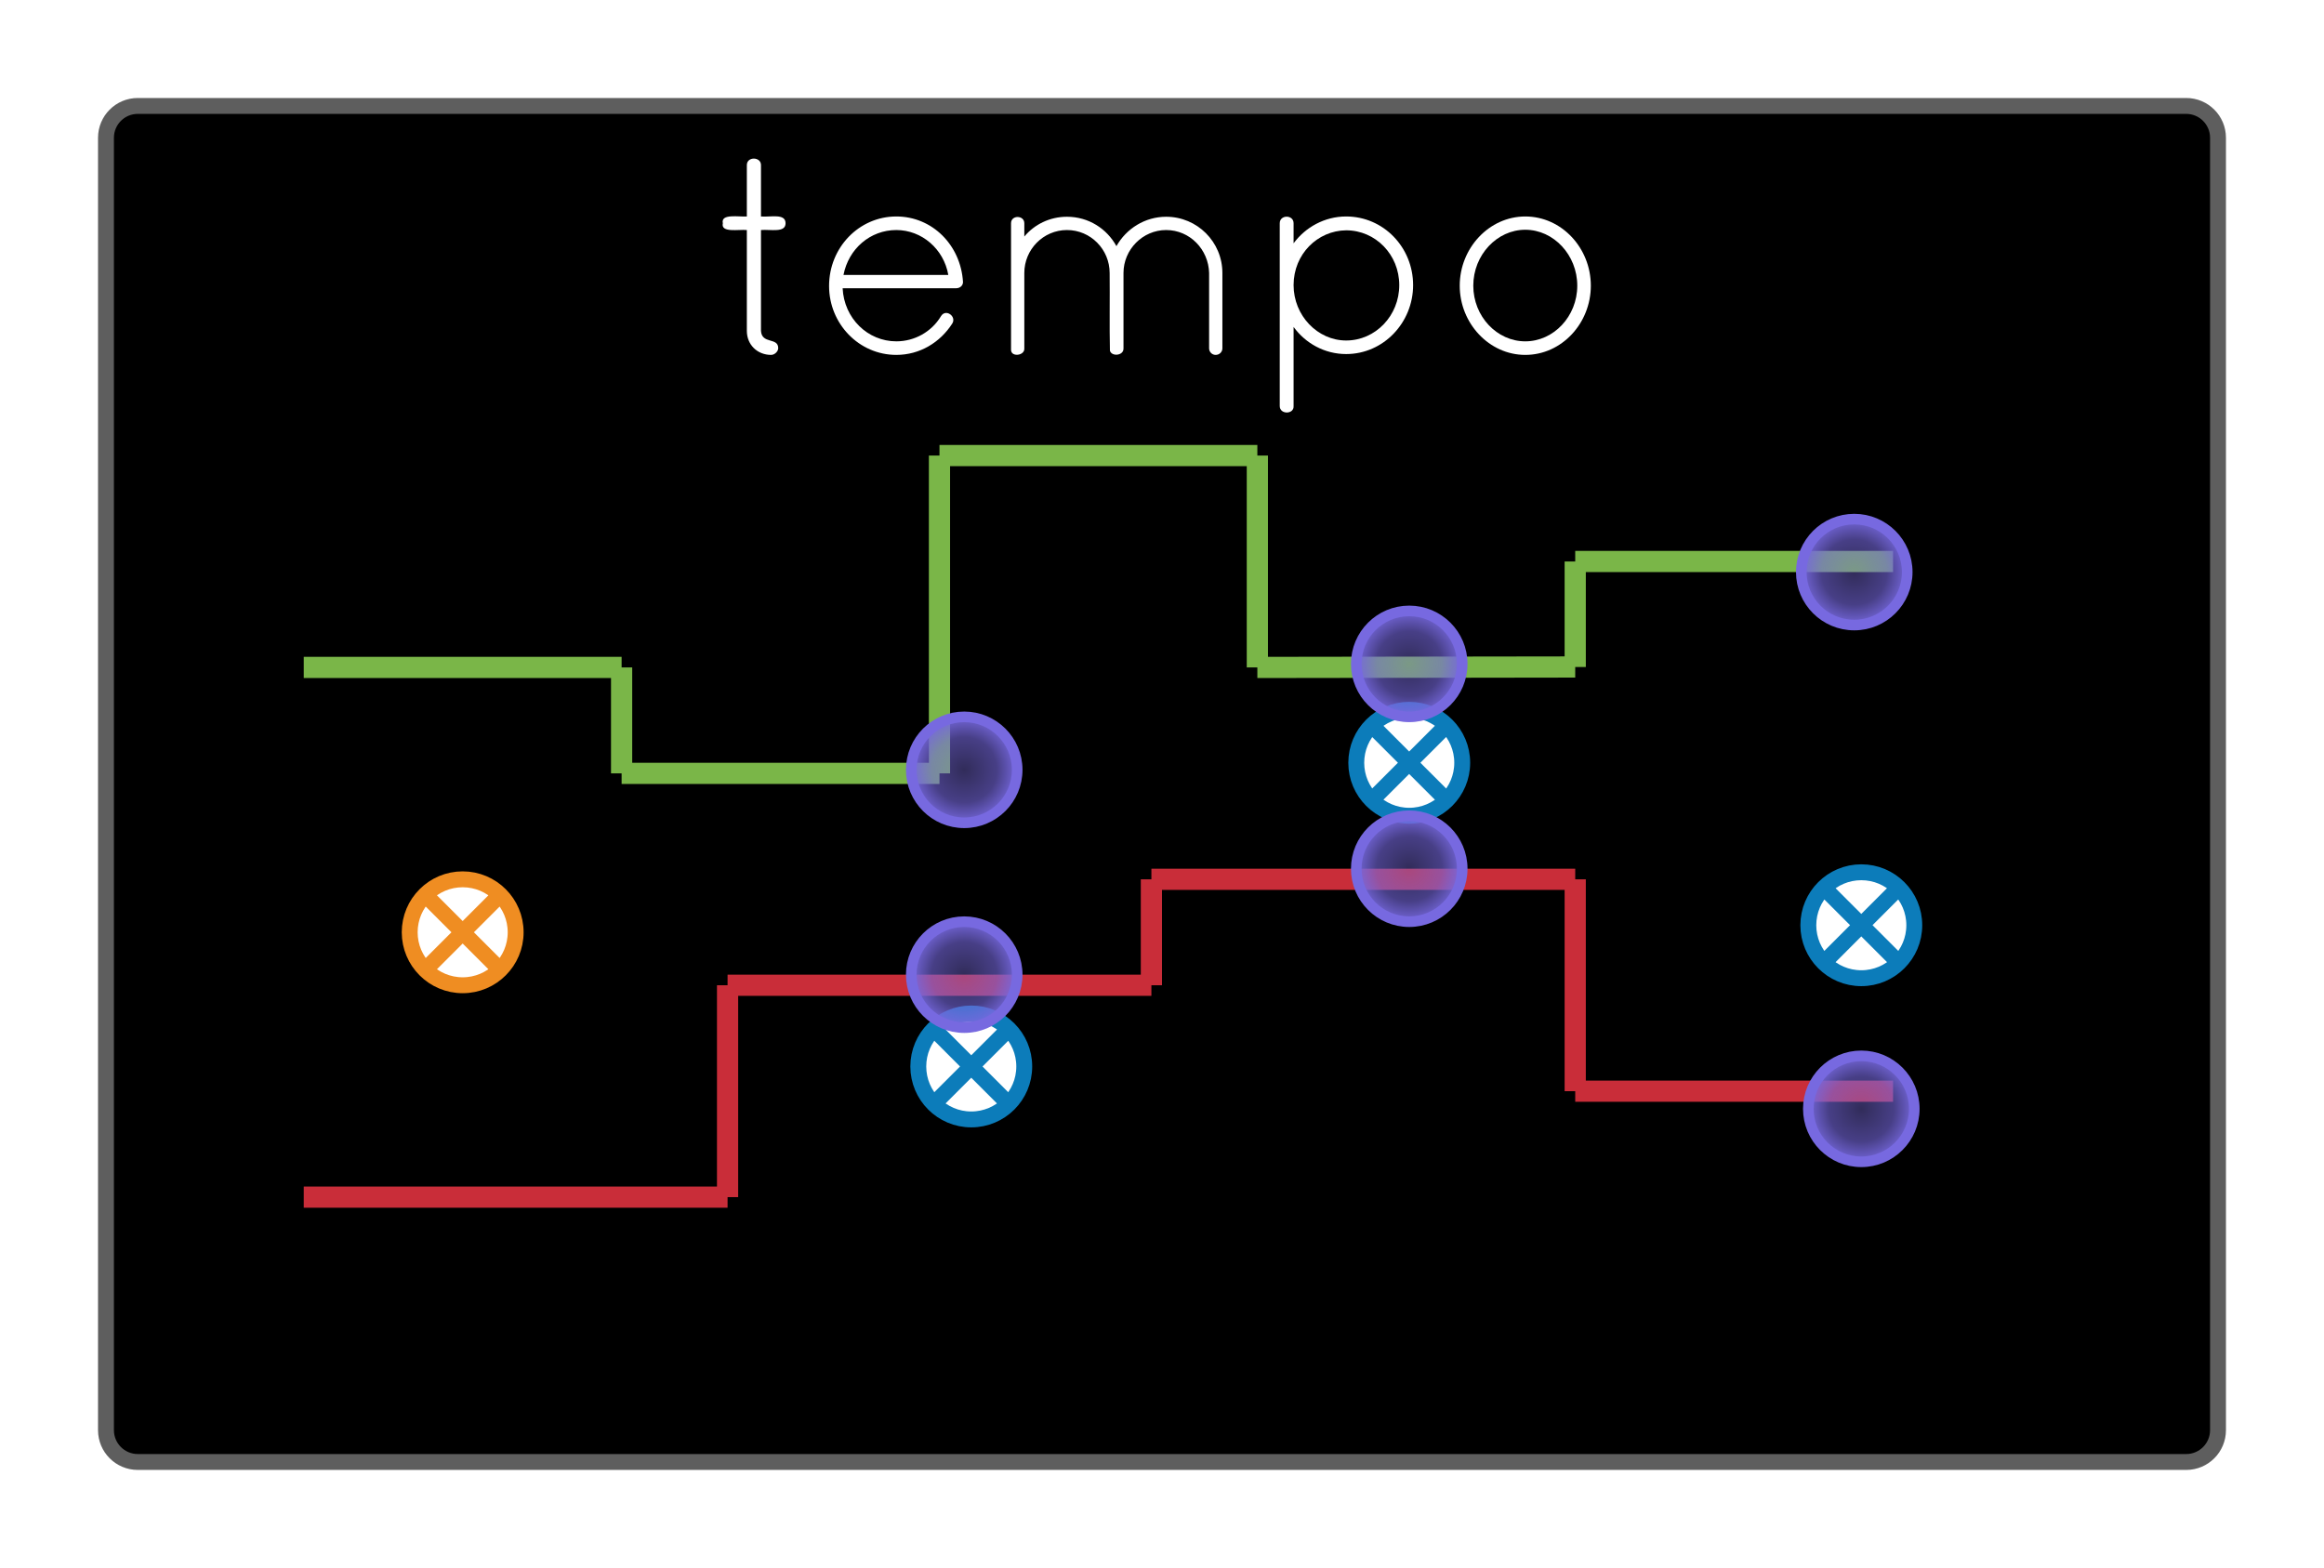
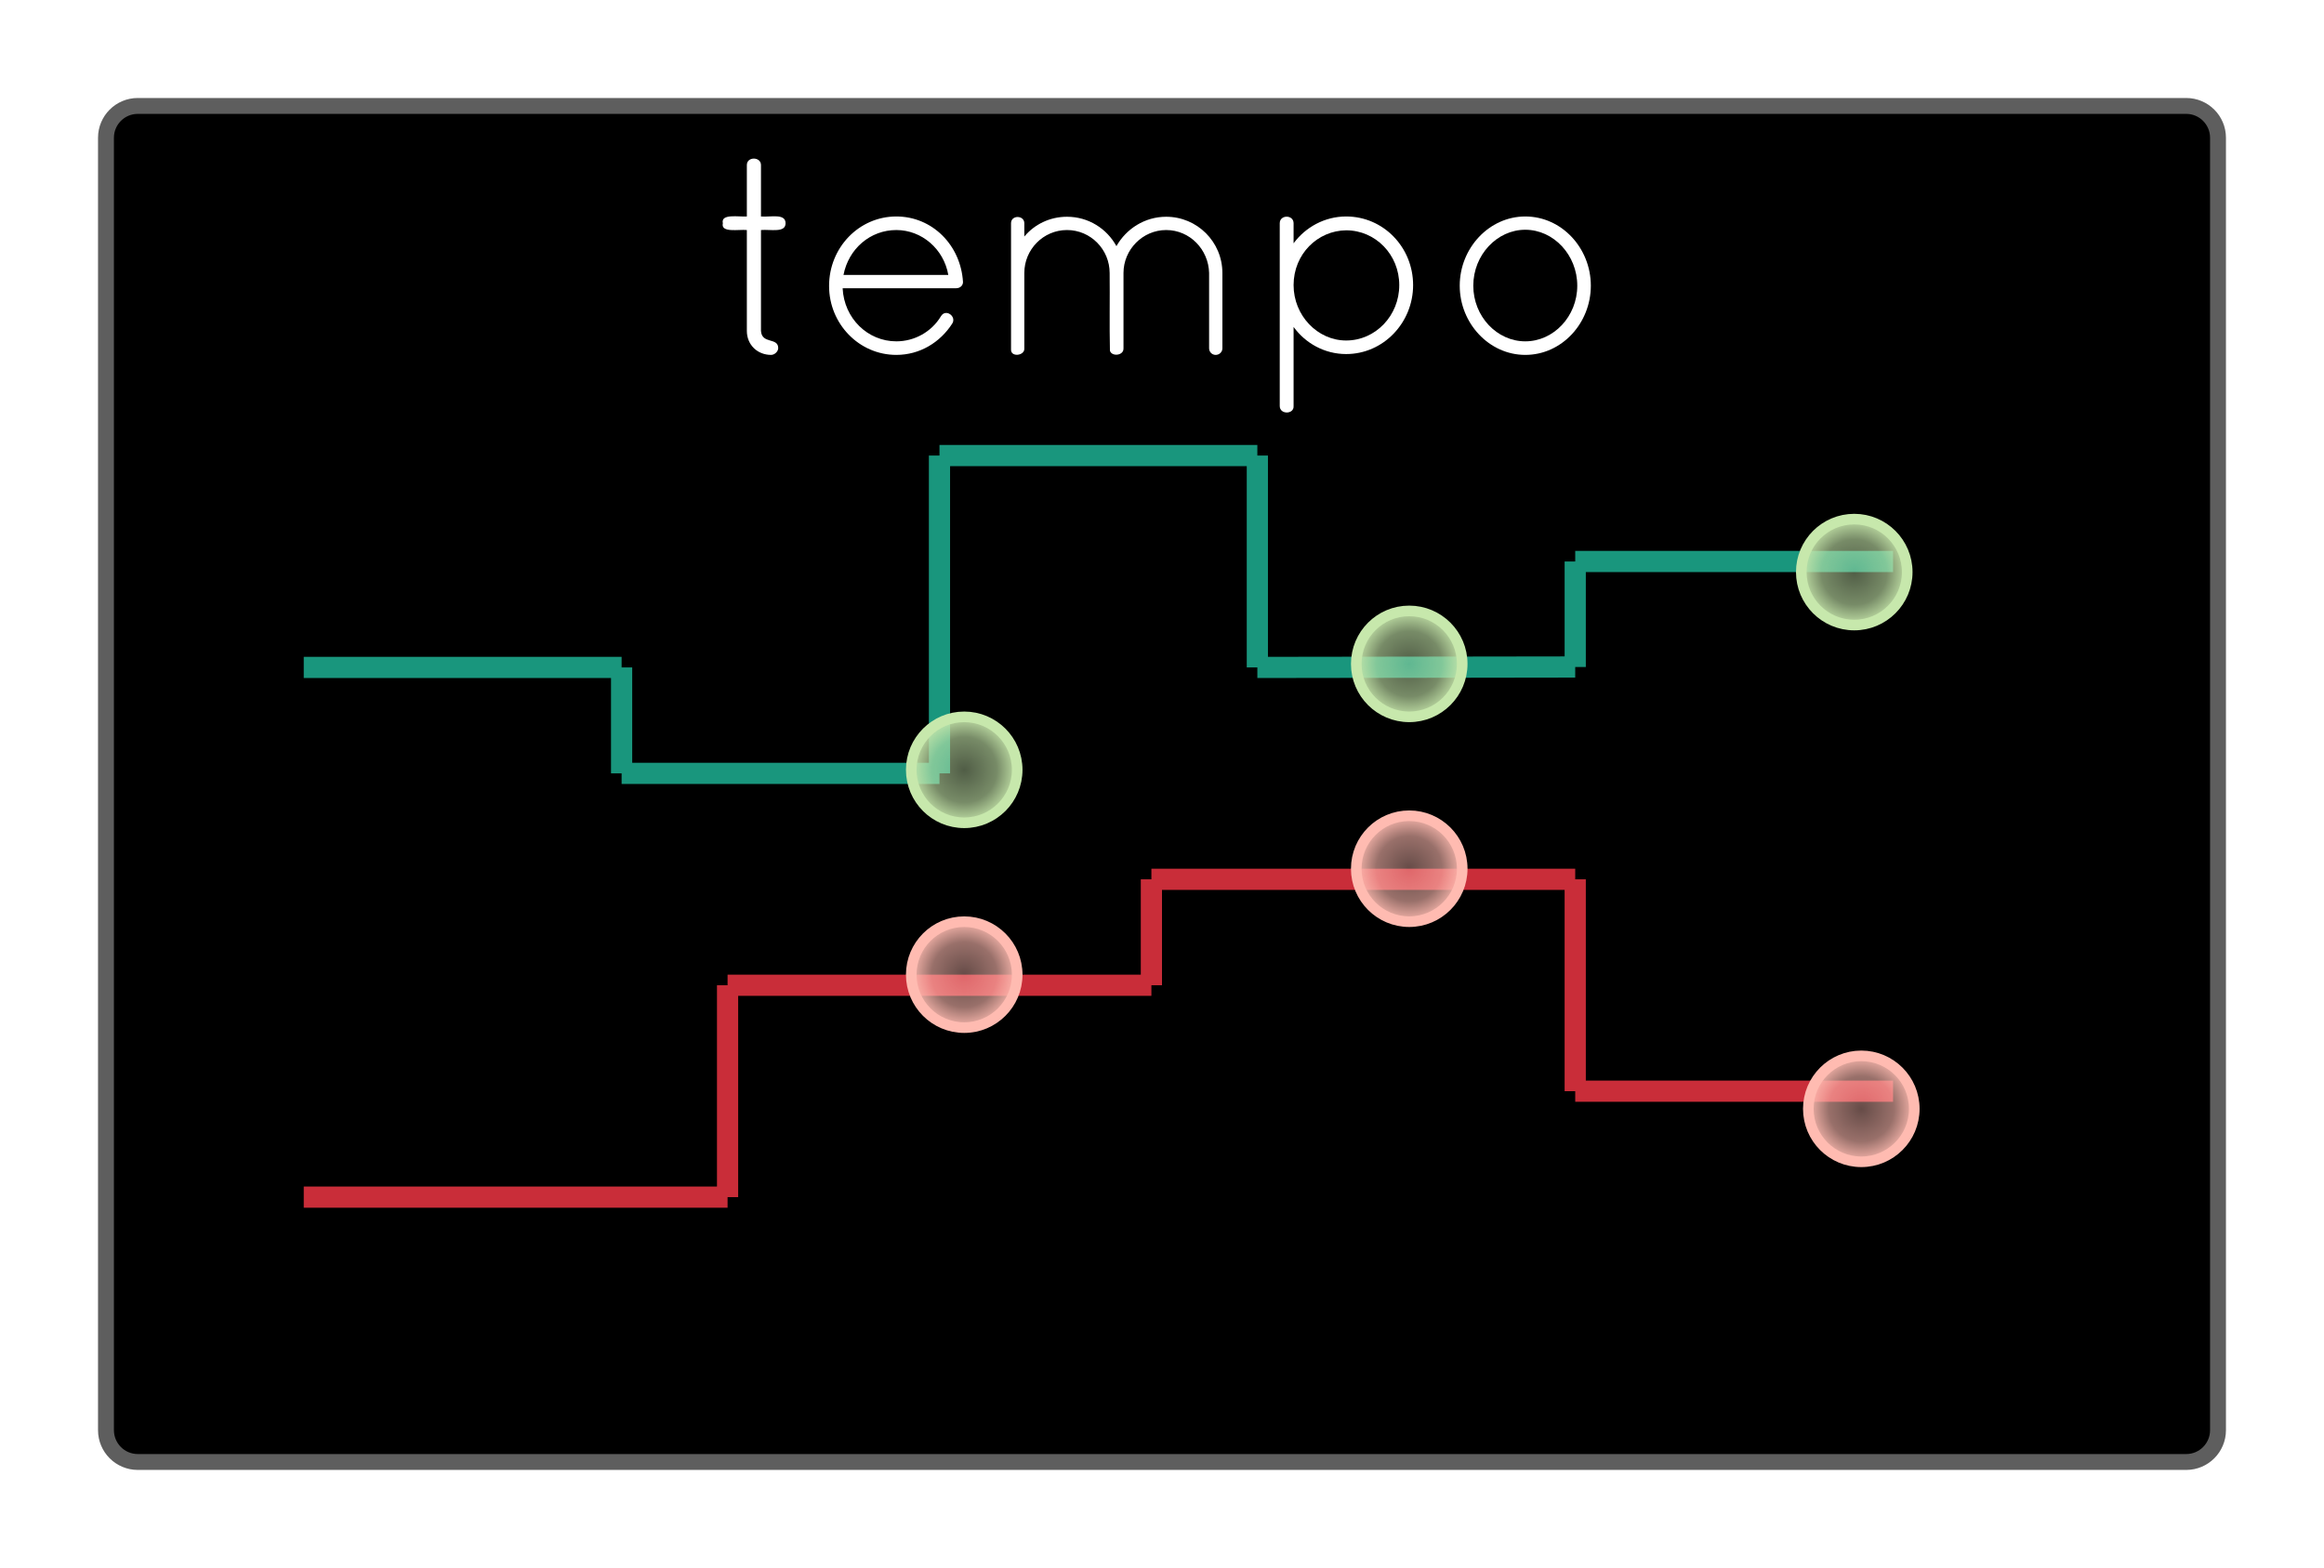
<svg xmlns="http://www.w3.org/2000/svg" xmlns:ns1="lucid" xmlns:xlink="http://www.w3.org/1999/xlink" width="438.67" height="296">
  <g transform="translate(-122.6667 -174)" ns1:page-tab-id="0_0">
    <path d="M0 0h1760v1360H0z" fill="#fff" />
    <path d="M142.67 200c0-3.3 2.68-6 6-6h386.66c3.32 0 6 2.7 6 6v244c0 3.3-2.68 6-6 6H148.67c-3.32 0-6-2.7-6-6z" stroke="#5e5e5e" stroke-width="3" />
-     <path d="M182 300h56M182.05 300H180M237.95 300H240" stroke="#7ab648" stroke-width="4" fill="none" />
+     <path d="M182 300h56M182.05 300H180M237.95 300H240" stroke="#19967d" stroke-width="4" fill="none" />
    <path d="M182 400h76M182.05 400H180M257.95 400H260" stroke="#c92d39" stroke-width="4" fill="none" />
-     <path d="M242 320h56M242.05 320H240M297.95 320H300M302 260h56M302.05 260H300M357.95 260H360M362 300l56-.08M362.05 300H360M417.95 299.92H420" stroke="#7ab648" stroke-width="4" fill="none" />
+     <path d="M242 320h56M242.05 320H240M297.95 320H300M302 260h56M302.05 260H300M357.95 260H360M362 300l56-.08M362.05 300H360M417.95 299.92H420" stroke="#19967d" stroke-width="4" fill="none" />
    <path d="M262 360h76M262.05 360H260M337.95 360H340M342 340h76M342.05 340H340M417.95 340H420M422 380h56M422.05 380H420M477.95 380H480" stroke="#c92d39" stroke-width="4" fill="none" />
-     <path d="M240 302v16M240 302.05V300M240 317.95V320M300 318v-56M300 317.95V320M300 262.05V260M360 298v-36M360 297.95V300M360 262.05V260" stroke="#7ab648" stroke-width="4" fill="none" />
+     <path d="M240 302v16M240 302.05V300M240 317.95V320M300 318v-56M300 317.95V320M300 262.05V260M360 298v-36M360 297.95V300M360 262.05V260" stroke="#19967d" stroke-width="4" fill="none" />
    <path d="M260 398v-36M260 397.95V400M260 362.05V360M340 342v16M340 342.05V340M340 357.95V360M420 342v36M420 342.05V340M420 377.95V380" stroke="#c92d39" stroke-width="4" fill="none" />
-     <path d="M422 280h56M422.05 280H420M477.95 280H480M420 297.92V282M420 297.87v2.05M420 282.05V280" stroke="#7ab648" stroke-width="4" fill="none" />
-     <path d="M484 383.33c0 5.53-4.48 10-10 10s-10-4.47-10-10c0-5.52 4.48-10 10-10s10 4.48 10 10z" stroke="#7769e0" stroke-width="2" fill="url(#a)" />
-     <path d="M482.67 282c0 5.52-4.48 10-10 10-5.53 0-10-4.48-10-10s4.47-10 10-10c5.52 0 10 4.48 10 10z" stroke="#7769e0" stroke-width="2" fill="url(#b)" />
-     <path d="M220 350c0 5.52-4.48 10-10 10s-10-4.48-10-10 4.48-10 10-10 10 4.48 10 10zm-17.07-7.07l14.14 14.14m-14.14 0l14.14-14.14" stroke="#ef8d22" stroke-width="3" fill="#fff" />
-     <path d="M316 375.33c0 5.53-4.48 10-10 10s-10-4.47-10-10c0-5.52 4.48-10 10-10s10 4.48 10 10zm-17.07-7.07l14.14 14.15m-14.14 0l14.14-14.14M398.67 318c0 5.52-4.48 10-10 10-5.53 0-10-4.48-10-10s4.47-10 10-10c5.52 0 10 4.48 10 10zm-17.08-7.07l14.14 14.14m-14.15 0l14.14-14.14M484 348.67c0 5.52-4.48 10-10 10s-10-4.48-10-10c0-5.53 4.48-10 10-10s10 4.47 10 10zm-17.07-7.08l14.14 14.14m-14.14 0l14.14-14.15" stroke="#0c7cba" stroke-width="3" fill="#fff" />
-     <path d="M314.67 358c0 5.52-4.48 10-10 10-5.53 0-10-4.48-10-10s4.47-10 10-10c5.52 0 10 4.48 10 10z" stroke="#7769e0" stroke-width="2" fill="url(#c)" />
-     <path d="M398.67 299.33c0 5.53-4.48 10-10 10-5.53 0-10-4.47-10-10 0-5.52 4.47-10 10-10 5.52 0 10 4.48 10 10z" stroke="#7769e0" stroke-width="2" fill="url(#d)" />
-     <path d="M398.67 338c0 5.52-4.48 10-10 10-5.53 0-10-4.48-10-10s4.47-10 10-10c5.52 0 10 4.48 10 10z" stroke="#7769e0" stroke-width="2" fill="url(#e)" />
-     <path d="M314.67 319.33c0 5.53-4.48 10-10 10-5.53 0-10-4.47-10-10 0-5.52 4.47-10 10-10 5.52 0 10 4.48 10 10z" stroke="#7769e0" stroke-width="2" fill="url(#f)" />
+     <path d="M422 280h56M422.05 280H420M477.95 280H480M420 297.92V282M420 297.87v2.05M420 282.05V280" stroke="#19967d" stroke-width="4" fill="none" />
+     <path d="M484 383.33c0 5.53-4.48 10-10 10s-10-4.47-10-10c0-5.52 4.48-10 10-10s10 4.48 10 10z" stroke="#ffbbb1" stroke-width="2" fill="url(#a)" />
+     <path d="M482.67 282c0 5.52-4.48 10-10 10-5.53 0-10-4.48-10-10s4.47-10 10-10c5.52 0 10 4.48 10 10z" stroke="#c7e8ac" stroke-width="2" fill="url(#b)" />
+     <path d="M314.67 358c0 5.52-4.48 10-10 10-5.53 0-10-4.48-10-10s4.47-10 10-10c5.52 0 10 4.48 10 10z" stroke="#ffbbb1" stroke-width="2" fill="url(#c)" />
+     <path d="M398.67 299.33c0 5.53-4.48 10-10 10-5.53 0-10-4.47-10-10 0-5.52 4.47-10 10-10 5.52 0 10 4.48 10 10z" stroke="#c7e8ac" stroke-width="2" fill="url(#d)" />
+     <path d="M398.67 338c0 5.52-4.48 10-10 10-5.53 0-10-4.48-10-10s4.47-10 10-10c5.52 0 10 4.48 10 10z" stroke="#ffbbb1" stroke-width="2" fill="url(#e)" />
+     <path d="M314.67 319.33c0 5.53-4.48 10-10 10-5.53 0-10-4.47-10-10 0-5.52 4.47-10 10-10 5.52 0 10 4.48 10 10z" stroke="#c7e8ac" stroke-width="2" fill="url(#f)" />
    <path d="M273.33 204.67c0-3.32 2.7-6 6-6h125.34c3.3 0 6 2.68 6 6v16c0 3.3-2.7 6-6 6H279.33c-3.3 0-6-2.7-6-6z" stroke="#000" stroke-opacity="0" stroke-width="3" fill="#fff" fill-opacity="0" />
    <use xlink:href="#g" transform="matrix(1,0,0,1,278.3333,203.6667) translate(-21.46667 37.33333)" />
    <defs>
      <radialGradient gradientUnits="userSpaceOnUse" id="a" fx="474" fy="383.33" cx="474" cy="383.33" r="10.27">
-         <stop offset="0%" stop-color="#7b6ee1" stop-opacity=".4" />
-         <stop offset="60%" stop-color="#7769e0" stop-opacity=".6" />
-         <stop offset="100%" stop-color="#7668dd" />
+         <stop offset="0%" stop-color="#ffbdb3" stop-opacity=".4" />
+         <stop offset="60%" stop-color="#ffbbb1" stop-opacity=".6" />
+         <stop offset="100%" stop-color="#fcb9af" />
      </radialGradient>
      <radialGradient gradientUnits="userSpaceOnUse" id="b" fx="472.67" fy="282" cx="472.67" cy="282" r="10.27">
-         <stop offset="0%" stop-color="#7b6ee1" stop-opacity=".4" />
-         <stop offset="60%" stop-color="#7769e0" stop-opacity=".6" />
-         <stop offset="100%" stop-color="#7668dd" />
+         <stop offset="0%" stop-color="#c9e9af" stop-opacity=".4" />
+         <stop offset="60%" stop-color="#c7e8ac" stop-opacity=".6" />
+         <stop offset="100%" stop-color="#c5e5aa" />
      </radialGradient>
      <radialGradient gradientUnits="userSpaceOnUse" id="c" fx="304.67" fy="358" cx="304.67" cy="358" r="10.27">
-         <stop offset="0%" stop-color="#7b6ee1" stop-opacity=".4" />
-         <stop offset="60%" stop-color="#7769e0" stop-opacity=".6" />
-         <stop offset="100%" stop-color="#7668dd" />
+         <stop offset="0%" stop-color="#ffbdb3" stop-opacity=".4" />
+         <stop offset="60%" stop-color="#ffbbb1" stop-opacity=".6" />
+         <stop offset="100%" stop-color="#fcb9af" />
      </radialGradient>
      <radialGradient gradientUnits="userSpaceOnUse" id="d" fx="388.67" fy="299.33" cx="388.67" cy="299.33" r="10.27">
-         <stop offset="0%" stop-color="#7b6ee1" stop-opacity=".4" />
-         <stop offset="60%" stop-color="#7769e0" stop-opacity=".6" />
-         <stop offset="100%" stop-color="#7668dd" />
+         <stop offset="0%" stop-color="#c9e9af" stop-opacity=".4" />
+         <stop offset="60%" stop-color="#c7e8ac" stop-opacity=".6" />
+         <stop offset="100%" stop-color="#c5e5aa" />
      </radialGradient>
      <radialGradient gradientUnits="userSpaceOnUse" id="e" fx="388.67" fy="338" cx="388.67" cy="338" r="10.27">
-         <stop offset="0%" stop-color="#7b6ee1" stop-opacity=".4" />
-         <stop offset="60%" stop-color="#7769e0" stop-opacity=".6" />
-         <stop offset="100%" stop-color="#7668dd" />
+         <stop offset="0%" stop-color="#ffbdb3" stop-opacity=".4" />
+         <stop offset="60%" stop-color="#ffbbb1" stop-opacity=".6" />
+         <stop offset="100%" stop-color="#fcb9af" />
      </radialGradient>
      <radialGradient gradientUnits="userSpaceOnUse" id="f" fx="304.67" fy="319.33" cx="304.67" cy="319.33" r="10.27">
-         <stop offset="0%" stop-color="#7b6ee1" stop-opacity=".4" />
-         <stop offset="60%" stop-color="#7769e0" stop-opacity=".6" />
-         <stop offset="100%" stop-color="#7668dd" />
+         <stop offset="0%" stop-color="#c9e9af" stop-opacity=".4" />
+         <stop offset="60%" stop-color="#c7e8ac" stop-opacity=".6" />
+         <stop offset="100%" stop-color="#c5e5aa" />
      </radialGradient>
      <path fill="#fff" d="M177-490c34 3 87-12 87 24 0 35-53 21-87 24v357c3 48 61 22 61 61 0 12-13 24-25 24-49 0-86-36-86-85v-357c-29-3-93 11-85-24-8-35 56-22 85-24v-182c0-31 50-30 50 0v182" id="h" />
      <path fill="#fff" d="M296-490c127 0 228 101 236 232 0 13-11 22-24 22H106c5 107 89 188 190 188 65 0 125-34 158-89 17-28 56 1 40 26C451-44 379 0 296 0 164 0 58-110 58-244c0-136 106-246 238-246zm0 48c-92 0-169 66-187 159h371c-16-92-94-159-184-159" id="i" />
      <path fill="#fff" d="M491-23c1 26-42 30-48 8-2-88 0-184-1-275 0-83-67-152-151-152s-151 69-151 152v267c2 26-47 32-47 5v-448c0-30 47-29 47 0v47c36-43 90-70 151-70 76 0 141 42 175 104 35-62 101-104 176-104 110 0 199 89 199 199v267c0 12-10 23-24 23-13 0-23-11-23-23v-267c-2-83-68-152-152-152-83 0-151 69-151 152v267" id="j" />
      <path fill="#fff" d="M93 181v-647c0-31 49-31 49 0v71c42-57 110-95 186-95 132 0 237 109 237 243C565-114 460-3 328-3c-76 0-144-38-186-96v280c2 30-49 31-49 0zm235-622c-101 1-186 84-186 194 0 108 85 196 186 196 104 0 188-88 188-196s-84-194-188-194" id="k" />
      <path fill="#fff" d="M70-245c0-133 104-245 232-245 129 0 232 112 232 245S431 0 302 0C174 0 70-112 70-245zm48 0c0 109 84 197 184 197s184-88 184-197-84-198-184-198-184 89-184 198" id="l" />
      <g id="g">
        <use transform="matrix(0.05333333,0,0,0.05333333,0,0)" xlink:href="#h" />
        <use transform="matrix(0.05333333,0,0,0.05333333,19.2,0)" xlink:href="#i" />
        <use transform="matrix(0.05333333,0,0,0.05333333,51.68,0)" xlink:href="#j" />
        <use transform="matrix(0.05333333,0,0,0.05333333,102.4,0)" xlink:href="#k" />
        <use transform="matrix(0.05333333,0,0,0.05333333,137.6,0)" xlink:href="#l" />
      </g>
    </defs>
  </g>
</svg>
